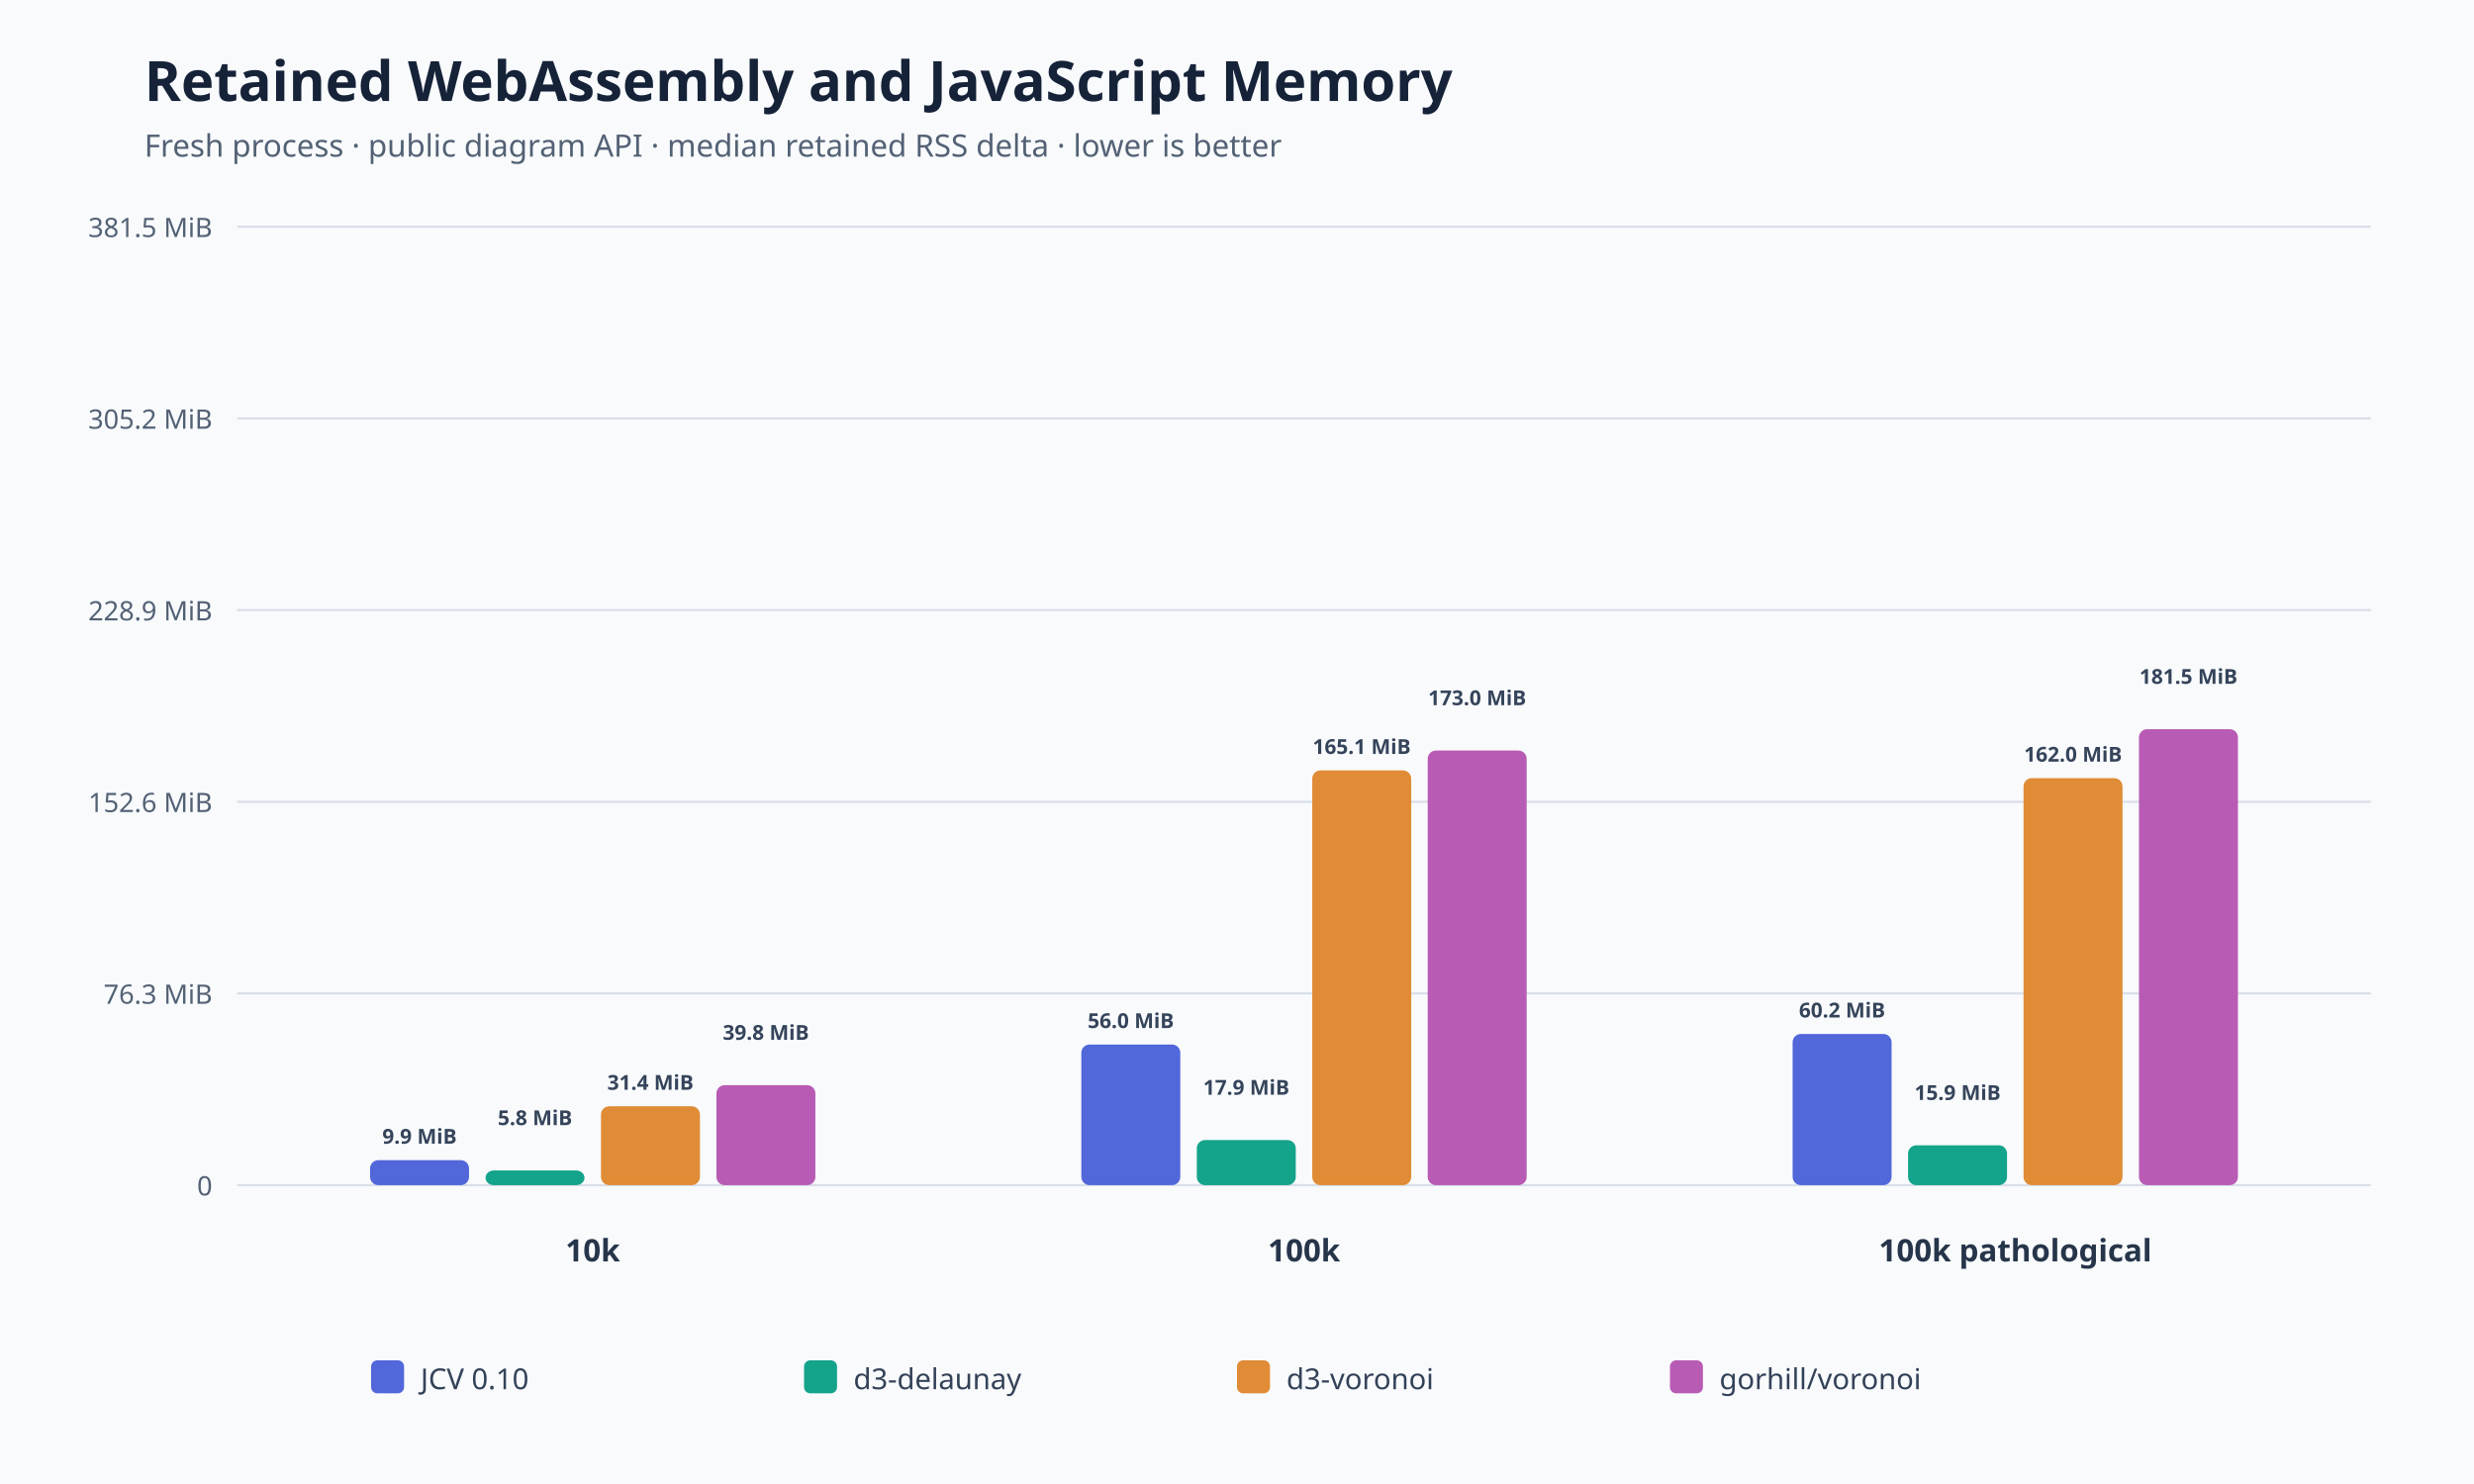
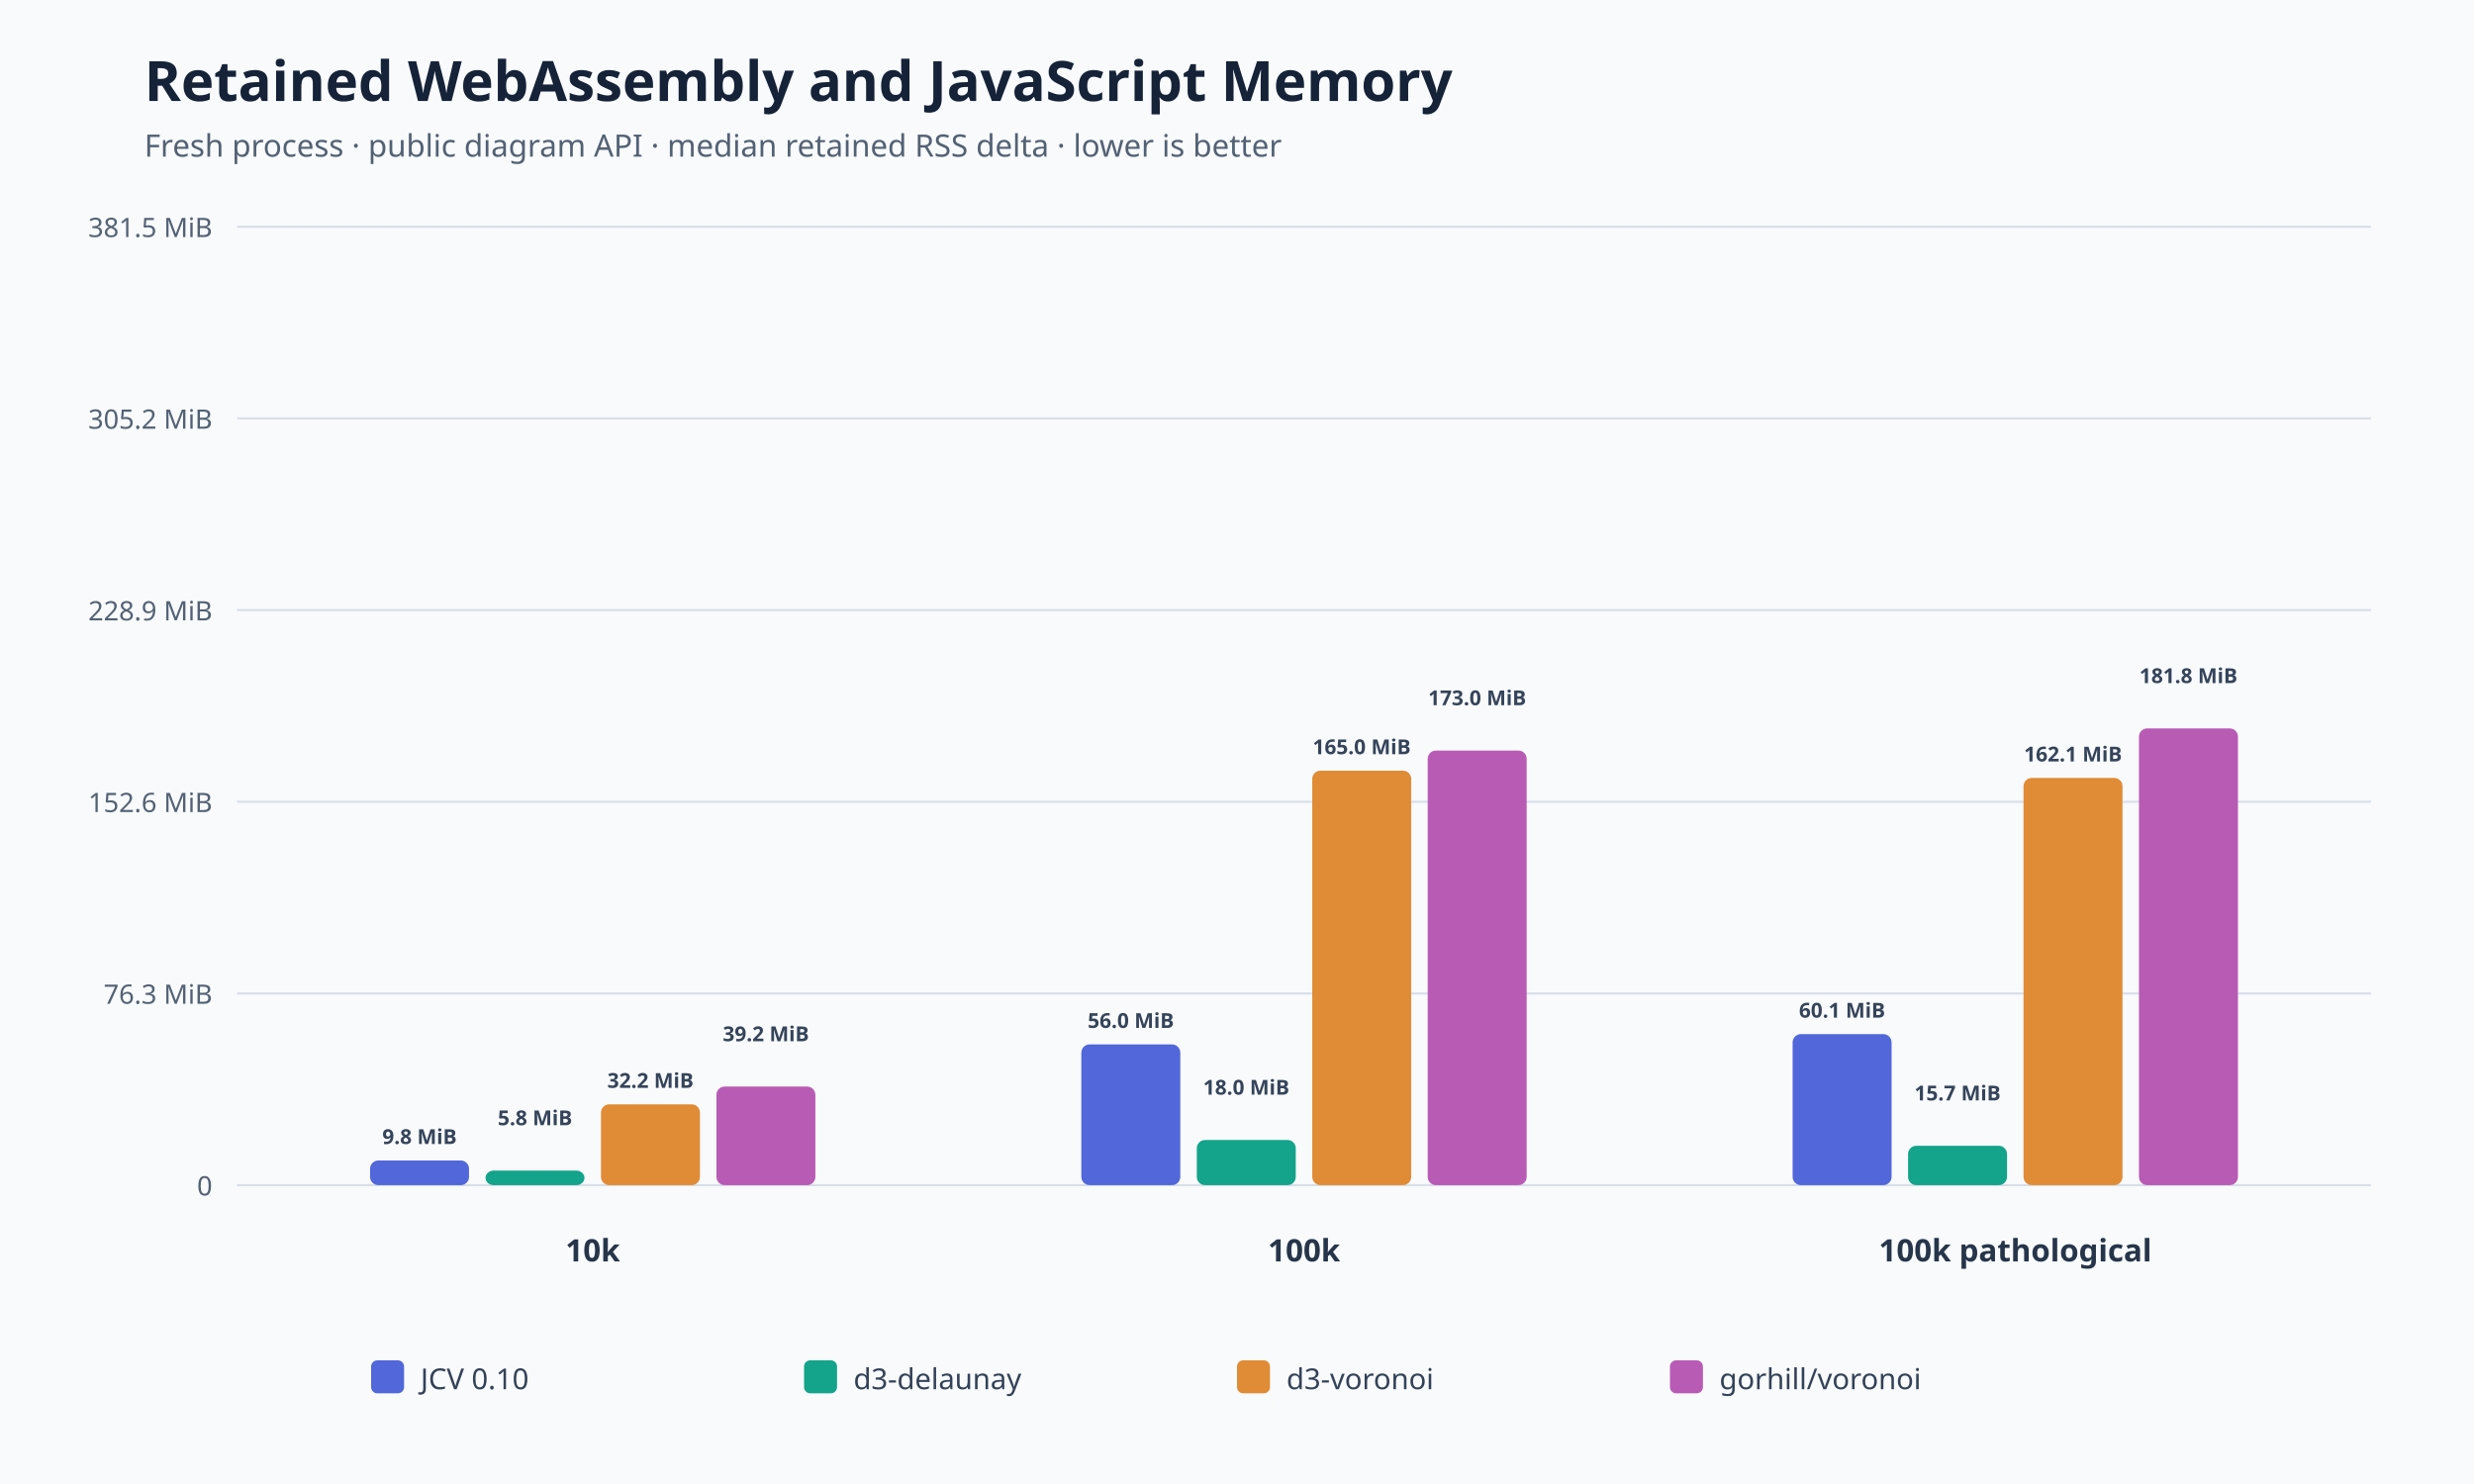
<svg xmlns="http://www.w3.org/2000/svg" width="1200" height="720" viewBox="0 0 1200 720" role="img" aria-labelledby="title desc">
  <style>.stat-hit{fill:transparent;pointer-events:all}</style>
  <rect width="1200" height="720" fill="#f8fafc" />
  <text x="70" y="49" font-family="system-ui, sans-serif" font-size="27" font-weight="700" fill="#152238">Retained WebAssembly and JavaScript Memory</text>
  <text x="70" y="76" font-family="system-ui, sans-serif" font-size="15" fill="#536174">Fresh process · public diagram API · median retained RSS delta · lower is better</text>
  <line x1="115" y1="575" x2="1150" y2="575" stroke="#d8dee8" />
  <text x="103" y="580" font-family="system-ui, sans-serif" font-size="13" fill="#536174" text-anchor="end">0</text>
  <line x1="115" y1="482" x2="1150" y2="482" stroke="#d8dee8" />
  <text x="103" y="487" font-family="system-ui, sans-serif" font-size="13" fill="#536174" text-anchor="end">76.3 MiB</text>
  <line x1="115" y1="389" x2="1150" y2="389" stroke="#d8dee8" />
  <text x="103" y="394" font-family="system-ui, sans-serif" font-size="13" fill="#536174" text-anchor="end">152.6 MiB</text>
  <line x1="115" y1="296" x2="1150" y2="296" stroke="#d8dee8" />
  <text x="103" y="301" font-family="system-ui, sans-serif" font-size="13" fill="#536174" text-anchor="end">228.9 MiB</text>
  <line x1="115" y1="203" x2="1150" y2="203" stroke="#d8dee8" />
  <text x="103" y="208" font-family="system-ui, sans-serif" font-size="13" fill="#536174" text-anchor="end">305.2 MiB</text>
  <line x1="115" y1="110" x2="1150" y2="110" stroke="#d8dee8" />
  <text x="103" y="115" font-family="system-ui, sans-serif" font-size="13" fill="#536174" text-anchor="end">381.5 MiB</text>
  <text x="287.5" y="612" font-family="system-ui, sans-serif" font-size="15" font-weight="600" fill="#26354a" text-anchor="middle">10k</text>
-   <rect x="179.5" y="562.89" width="48" height="12.11" rx="4" fill="#5267d9" />
-   <text x="203.5" y="554.89" font-family="system-ui, sans-serif" font-size="10" font-weight="650" fill="#35445a" text-anchor="middle">9.9 MiB</text>
+   <rect x="179.5" y="563.04" width="48" height="11.96" rx="4" fill="#5267d9" />
+   <text x="203.5" y="555.04" font-family="system-ui, sans-serif" font-size="10" font-weight="650" fill="#35445a" text-anchor="middle">9.8 MiB</text>
  <g class="stat-bar" tabindex="0">
    <rect class="stat-hit" x="179.5" y="560.00" width="48" height="15.00" />
  </g>
-   <rect x="235.5" y="567.88" width="48" height="7.12" rx="4" fill="#14a38b" />
-   <text x="259.5" y="545.88" font-family="system-ui, sans-serif" font-size="10" font-weight="650" fill="#35445a" text-anchor="middle">5.8 MiB</text>
+   <rect x="235.5" y="567.93" width="48" height="7.07" rx="4" fill="#14a38b" />
+   <text x="259.5" y="545.93" font-family="system-ui, sans-serif" font-size="10" font-weight="650" fill="#35445a" text-anchor="middle">5.8 MiB</text>
  <g class="stat-bar" tabindex="0">
    <rect class="stat-hit" x="235.5" y="560.00" width="48" height="15.00" />
  </g>
-   <rect x="291.5" y="536.75" width="48" height="38.25" rx="4" fill="#e08b35" />
-   <text x="315.5" y="528.75" font-family="system-ui, sans-serif" font-size="10" font-weight="650" fill="#35445a" text-anchor="middle">31.4 MiB</text>
+   <rect x="291.5" y="535.80" width="48" height="39.20" rx="4" fill="#e08b35" />
+   <text x="315.5" y="527.80" font-family="system-ui, sans-serif" font-size="10" font-weight="650" fill="#35445a" text-anchor="middle">32.2 MiB</text>
  <g class="stat-bar" tabindex="0">
-     <rect class="stat-hit" x="291.5" y="536.75" width="48" height="38.25" />
+     <rect class="stat-hit" x="291.5" y="535.80" width="48" height="39.20" />
  </g>
-   <rect x="347.5" y="526.49" width="48" height="48.51" rx="4" fill="#b85bb4" />
-   <text x="371.5" y="504.49" font-family="system-ui, sans-serif" font-size="10" font-weight="650" fill="#35445a" text-anchor="middle">39.8 MiB</text>
+   <rect x="347.5" y="527.17" width="48" height="47.83" rx="4" fill="#b85bb4" />
+   <text x="371.5" y="505.17" font-family="system-ui, sans-serif" font-size="10" font-weight="650" fill="#35445a" text-anchor="middle">39.2 MiB</text>
  <g class="stat-bar" tabindex="0">
-     <rect class="stat-hit" x="347.5" y="526.49" width="48" height="48.51" />
+     <rect class="stat-hit" x="347.5" y="527.17" width="48" height="47.83" />
  </g>
  <text x="632.5" y="612" font-family="system-ui, sans-serif" font-size="15" font-weight="600" fill="#26354a" text-anchor="middle">100k</text>
-   <rect x="524.5" y="506.78" width="48" height="68.22" rx="4" fill="#5267d9" />
-   <text x="548.5" y="498.78" font-family="system-ui, sans-serif" font-size="10" font-weight="650" fill="#35445a" text-anchor="middle">56.0 MiB</text>
+   <rect x="524.5" y="506.72" width="48" height="68.28" rx="4" fill="#5267d9" />
+   <text x="548.5" y="498.72" font-family="system-ui, sans-serif" font-size="10" font-weight="650" fill="#35445a" text-anchor="middle">56.0 MiB</text>
  <g class="stat-bar" tabindex="0">
-     <rect class="stat-hit" x="524.5" y="506.78" width="48" height="68.22" />
+     <rect class="stat-hit" x="524.5" y="506.72" width="48" height="68.28" />
  </g>
-   <rect x="580.5" y="553.13" width="48" height="21.87" rx="4" fill="#14a38b" />
-   <text x="604.5" y="531.13" font-family="system-ui, sans-serif" font-size="10" font-weight="650" fill="#35445a" text-anchor="middle">17.9 MiB</text>
+   <rect x="580.5" y="553.10" width="48" height="21.90" rx="4" fill="#14a38b" />
+   <text x="604.5" y="531.10" font-family="system-ui, sans-serif" font-size="10" font-weight="650" fill="#35445a" text-anchor="middle">18.0 MiB</text>
  <g class="stat-bar" tabindex="0">
-     <rect class="stat-hit" x="580.5" y="553.13" width="48" height="21.87" />
+     <rect class="stat-hit" x="580.5" y="553.10" width="48" height="21.90" />
  </g>
-   <rect x="636.5" y="373.79" width="48" height="201.21" rx="4" fill="#e08b35" />
-   <text x="660.5" y="365.79" font-family="system-ui, sans-serif" font-size="10" font-weight="650" fill="#35445a" text-anchor="middle">165.1 MiB</text>
+   <rect x="636.5" y="373.91" width="48" height="201.09" rx="4" fill="#e08b35" />
+   <text x="660.5" y="365.91" font-family="system-ui, sans-serif" font-size="10" font-weight="650" fill="#35445a" text-anchor="middle">165.0 MiB</text>
  <g class="stat-bar" tabindex="0">
-     <rect class="stat-hit" x="636.5" y="373.79" width="48" height="201.21" />
+     <rect class="stat-hit" x="636.5" y="373.91" width="48" height="201.09" />
  </g>
-   <rect x="692.5" y="364.14" width="48" height="210.86" rx="4" fill="#b85bb4" />
-   <text x="716.5" y="342.14" font-family="system-ui, sans-serif" font-size="10" font-weight="650" fill="#35445a" text-anchor="middle">173.0 MiB</text>
+   <rect x="692.5" y="364.16" width="48" height="210.84" rx="4" fill="#b85bb4" />
+   <text x="716.5" y="342.16" font-family="system-ui, sans-serif" font-size="10" font-weight="650" fill="#35445a" text-anchor="middle">173.0 MiB</text>
  <g class="stat-bar" tabindex="0">
-     <rect class="stat-hit" x="692.5" y="364.14" width="48" height="210.86" />
+     <rect class="stat-hit" x="692.5" y="364.16" width="48" height="210.84" />
  </g>
  <text x="977.5" y="612" font-family="system-ui, sans-serif" font-size="15" font-weight="600" fill="#26354a" text-anchor="middle">100k pathological</text>
-   <rect x="869.5" y="501.65" width="48" height="73.35" rx="4" fill="#5267d9" />
-   <text x="893.5" y="493.65" font-family="system-ui, sans-serif" font-size="10" font-weight="650" fill="#35445a" text-anchor="middle">60.2 MiB</text>
+   <rect x="869.5" y="501.73" width="48" height="73.27" rx="4" fill="#5267d9" />
+   <text x="893.5" y="493.73" font-family="system-ui, sans-serif" font-size="10" font-weight="650" fill="#35445a" text-anchor="middle">60.1 MiB</text>
  <g class="stat-bar" tabindex="0">
-     <rect class="stat-hit" x="869.5" y="501.65" width="48" height="73.35" />
+     <rect class="stat-hit" x="869.5" y="501.73" width="48" height="73.27" />
  </g>
-   <rect x="925.5" y="555.67" width="48" height="19.33" rx="4" fill="#14a38b" />
-   <text x="949.5" y="533.67" font-family="system-ui, sans-serif" font-size="10" font-weight="650" fill="#35445a" text-anchor="middle">15.9 MiB</text>
+   <rect x="925.5" y="555.90" width="48" height="19.10" rx="4" fill="#14a38b" />
+   <text x="949.5" y="533.90" font-family="system-ui, sans-serif" font-size="10" font-weight="650" fill="#35445a" text-anchor="middle">15.7 MiB</text>
  <g class="stat-bar" tabindex="0">
-     <rect class="stat-hit" x="925.5" y="555.67" width="48" height="19.33" />
+     <rect class="stat-hit" x="925.5" y="555.90" width="48" height="19.10" />
  </g>
-   <rect x="981.5" y="377.53" width="48" height="197.47" rx="4" fill="#e08b35" />
-   <text x="1005.5" y="369.53" font-family="system-ui, sans-serif" font-size="10" font-weight="650" fill="#35445a" text-anchor="middle">162.0 MiB</text>
+   <rect x="981.5" y="377.43" width="48" height="197.57" rx="4" fill="#e08b35" />
+   <text x="1005.5" y="369.43" font-family="system-ui, sans-serif" font-size="10" font-weight="650" fill="#35445a" text-anchor="middle">162.1 MiB</text>
  <g class="stat-bar" tabindex="0">
-     <rect class="stat-hit" x="981.5" y="377.53" width="48" height="197.47" />
+     <rect class="stat-hit" x="981.5" y="377.43" width="48" height="197.57" />
  </g>
-   <rect x="1037.5" y="353.78" width="48" height="221.22" rx="4" fill="#b85bb4" />
-   <text x="1061.5" y="331.78" font-family="system-ui, sans-serif" font-size="10" font-weight="650" fill="#35445a" text-anchor="middle">181.5 MiB</text>
+   <rect x="1037.5" y="353.41" width="48" height="221.59" rx="4" fill="#b85bb4" />
+   <text x="1061.5" y="331.41" font-family="system-ui, sans-serif" font-size="10" font-weight="650" fill="#35445a" text-anchor="middle">181.8 MiB</text>
  <g class="stat-bar" tabindex="0">
-     <rect class="stat-hit" x="1037.5" y="353.78" width="48" height="221.22" />
+     <rect class="stat-hit" x="1037.5" y="353.41" width="48" height="221.59" />
  </g>
  <rect x="180" y="660" width="16" height="16" rx="3" fill="#5267d9" />
  <text x="204" y="674" font-family="system-ui, sans-serif" font-size="14" fill="#344258">JCV 0.10</text>
  <rect x="390" y="660" width="16" height="16" rx="3" fill="#14a38b" />
  <text x="414" y="674" font-family="system-ui, sans-serif" font-size="14" fill="#344258">d3-delaunay</text>
  <rect x="600" y="660" width="16" height="16" rx="3" fill="#e08b35" />
  <text x="624" y="674" font-family="system-ui, sans-serif" font-size="14" fill="#344258">d3-voronoi</text>
  <rect x="810" y="660" width="16" height="16" rx="3" fill="#b85bb4" />
  <text x="834" y="674" font-family="system-ui, sans-serif" font-size="14" fill="#344258">gorhill/voronoi</text>
</svg>
